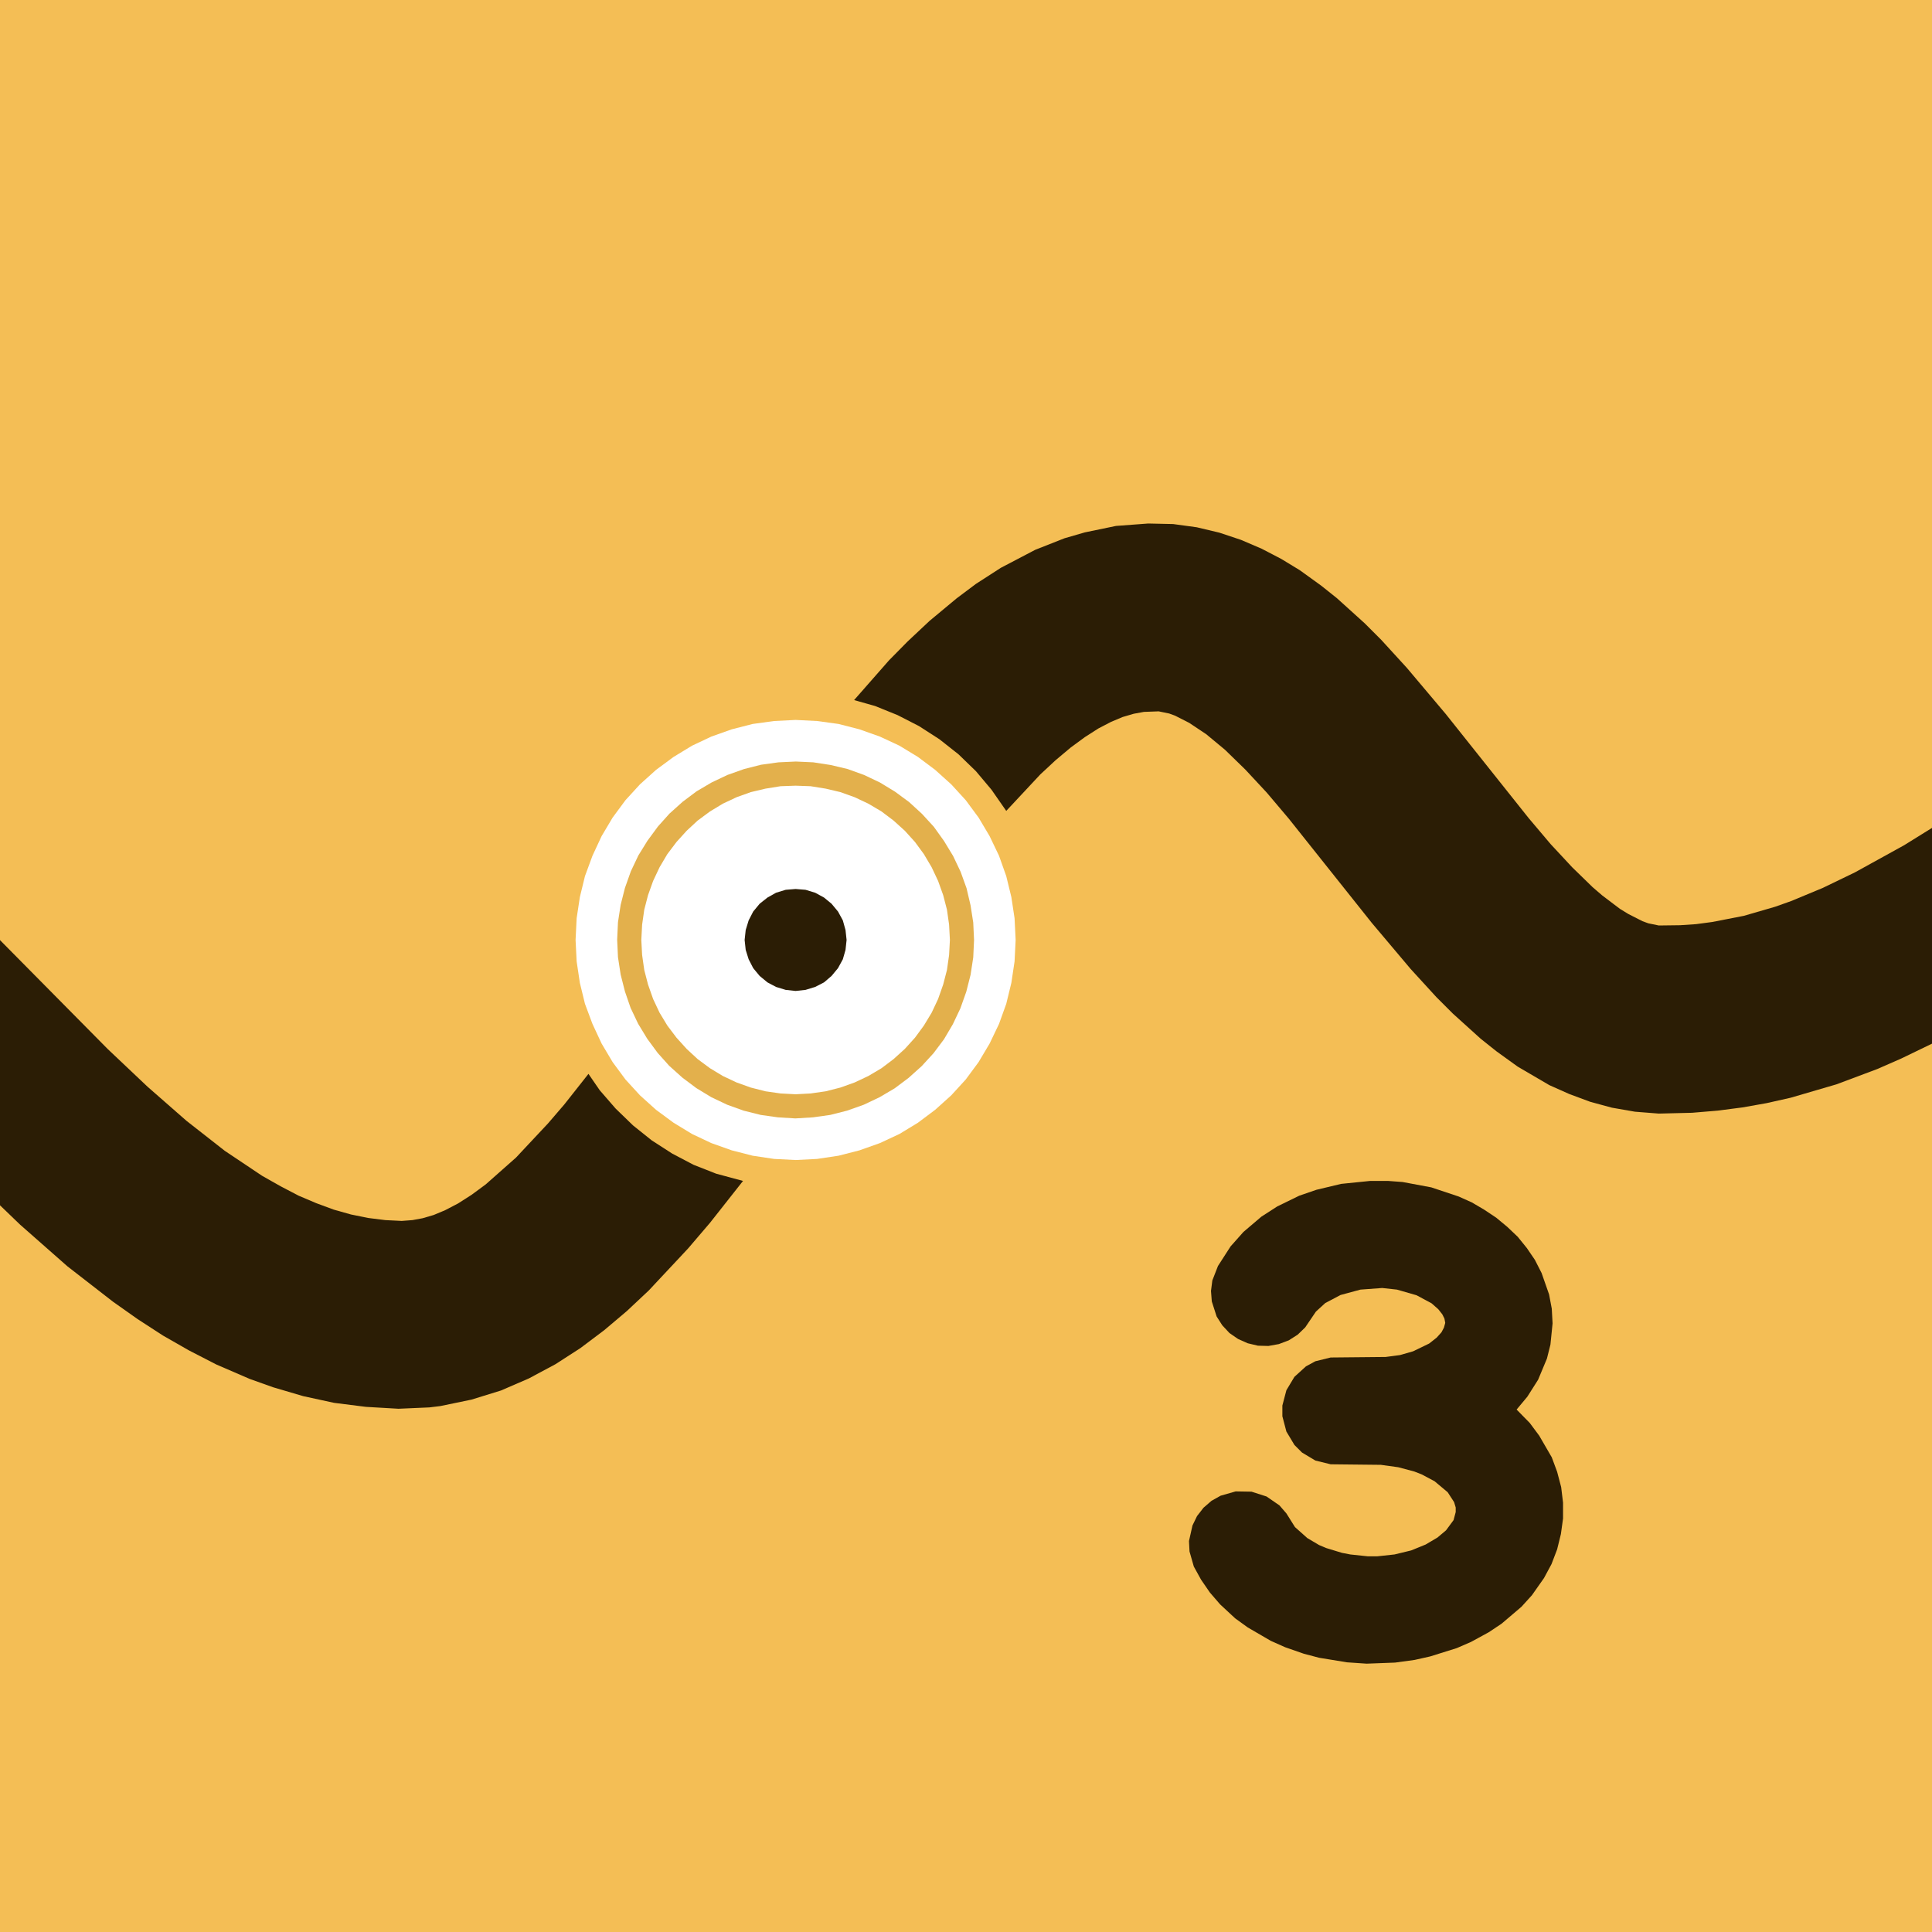
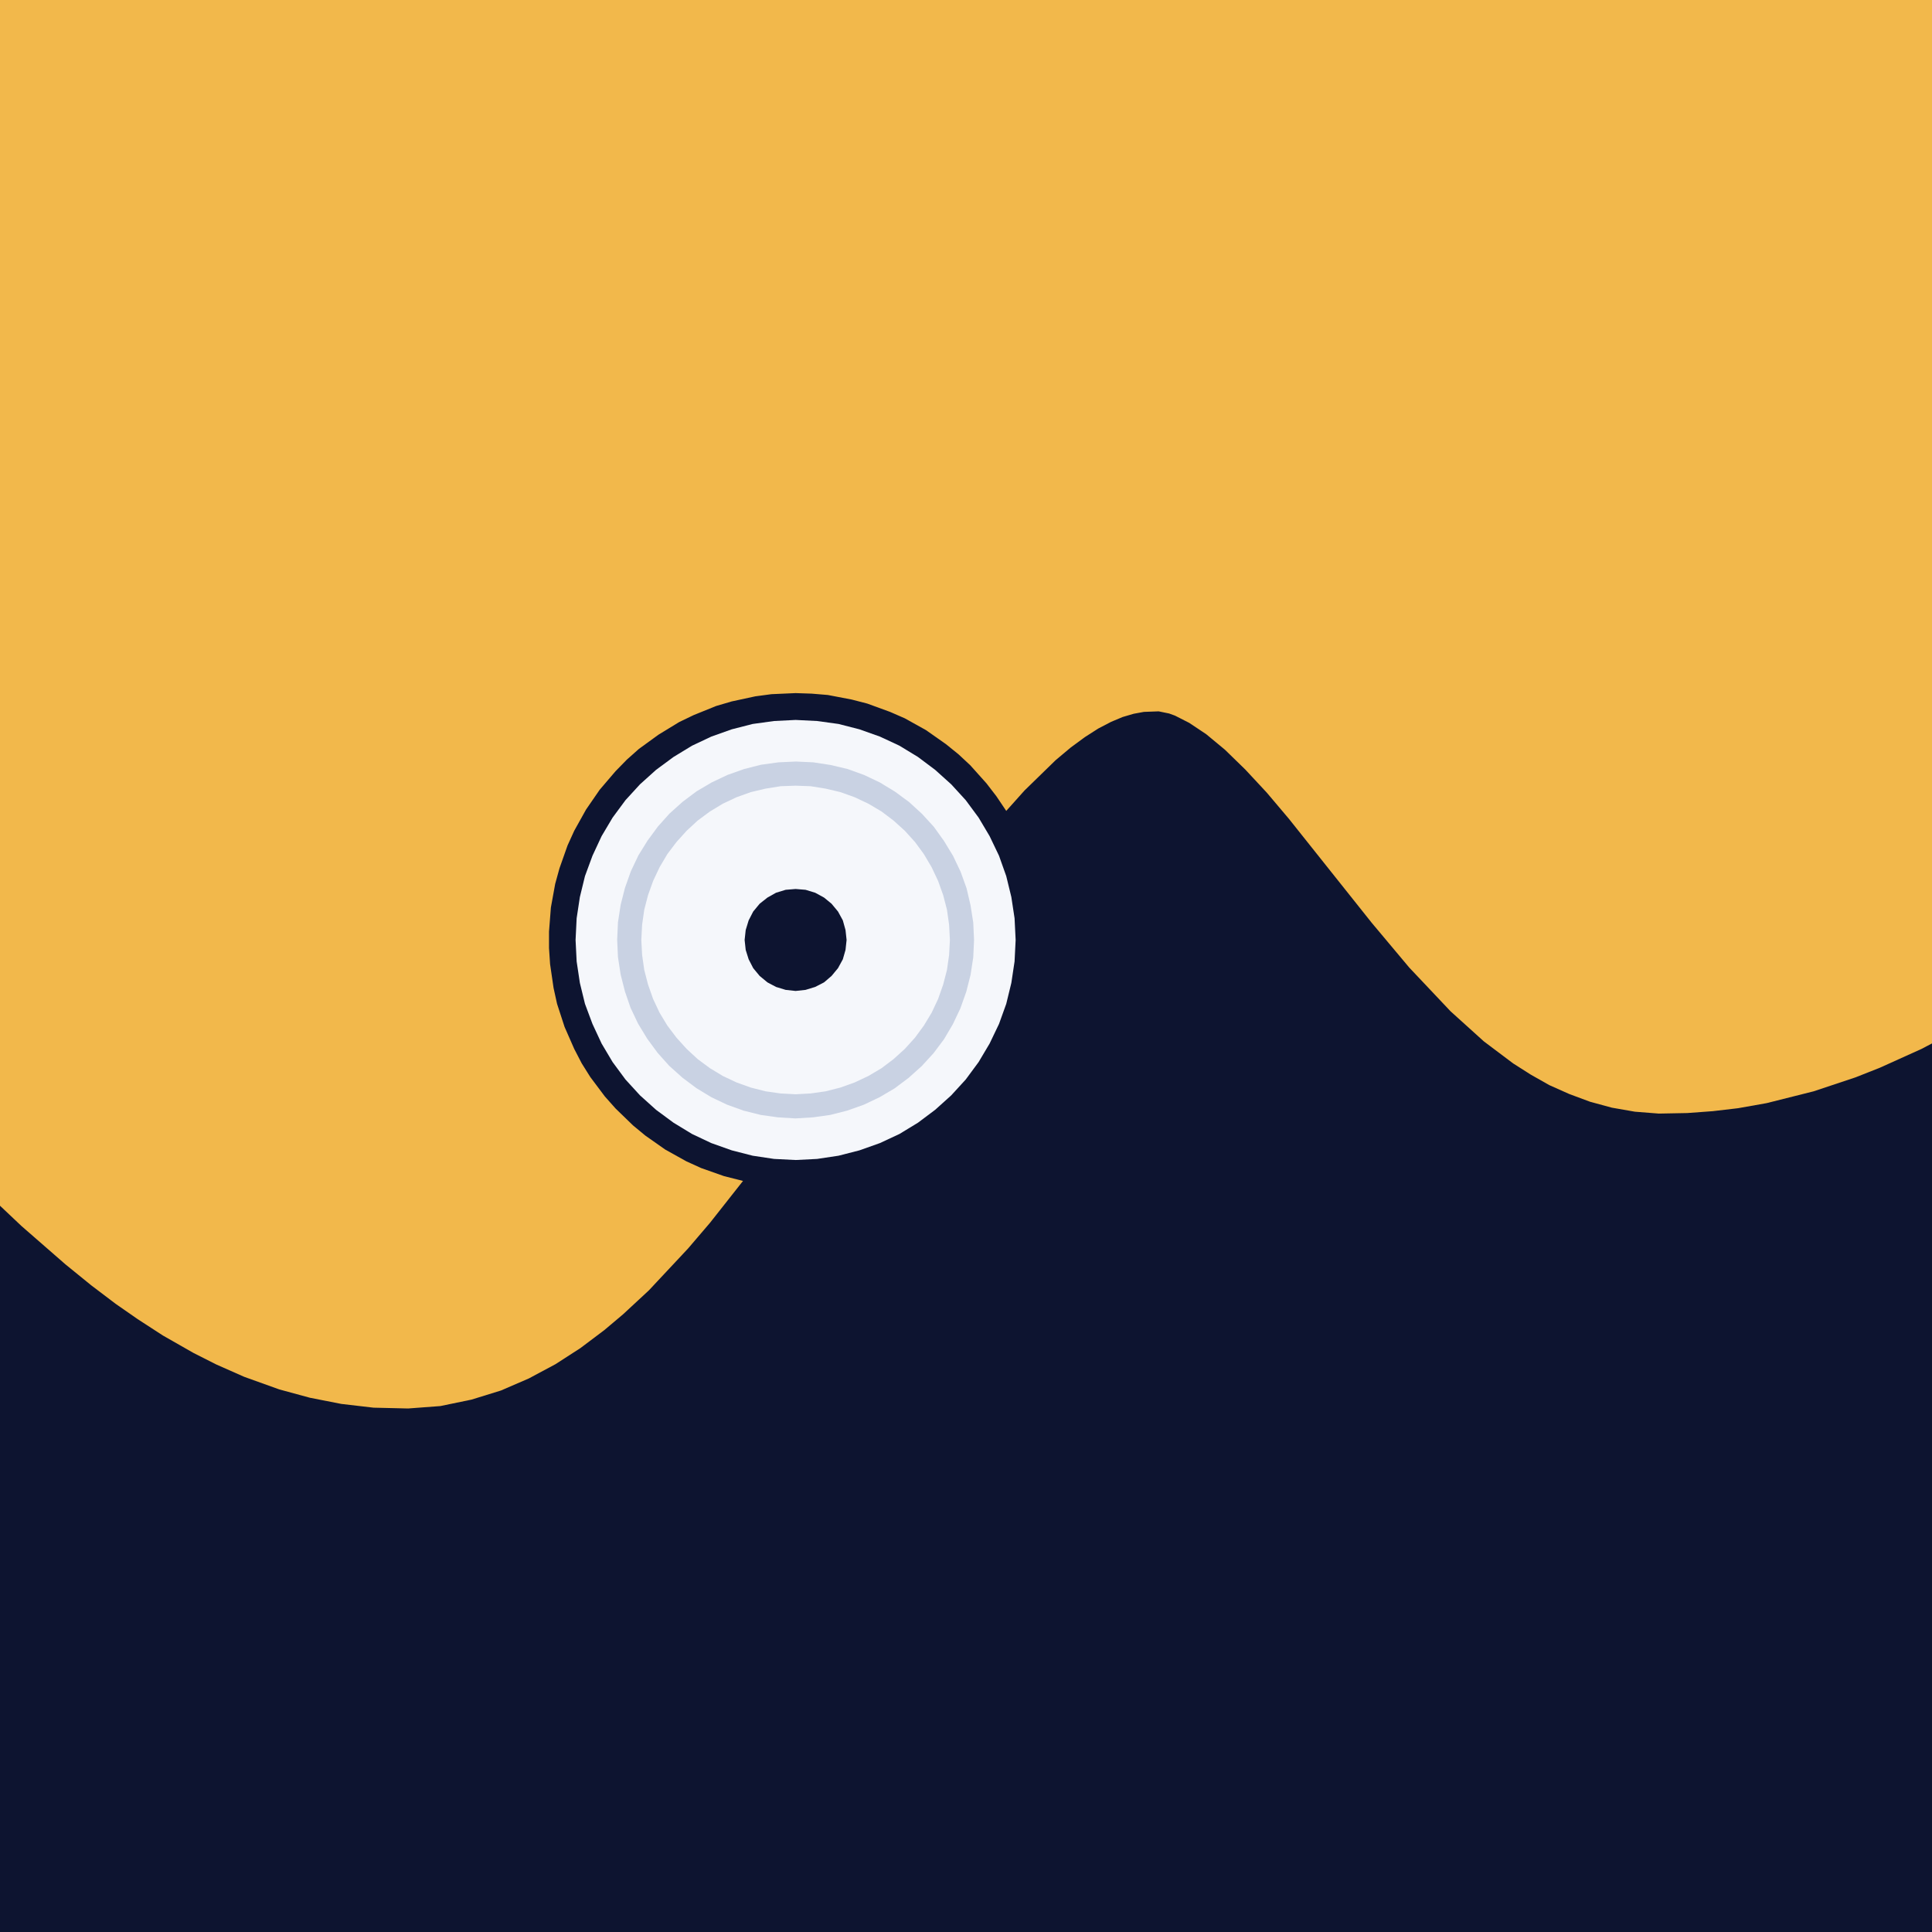
<svg xmlns="http://www.w3.org/2000/svg" viewBox="18 18 72 72" width="512" height="512">
-   <rect width="108" height="108" fill="#F4BE55" />
-   <path d="M1.28 49.61L1.92 49.74L2.56 49.92L3.21 50.16L3.87 50.44L4.54 50.79L5.23 51.18L5.92 51.62L7.33 52.65L8.77 53.85L10.98 55.90L16.35 61.33L18.75 63.64L20.51 65.19L22.21 66.51L23.13 67.16L24.07 67.77L25.05 68.33L26.06 68.85L27.31 69.39L28.18 69.70L29.30 70.03L30.45 70.28L31.64 70.43L32.85 70.50L34 70.45L34.41 70.40L35.57 70.16L36.67 69.82L37.71 69.37L38.70 68.84L39.63 68.24L40.52 67.57L41.36 66.86L42.18 66.09L43.64 64.53L44.46 63.57L45.69 62.01L44.69 61.74L43.85 61.41L43.05 60.99L42.29 60.50L41.59 59.94L40.94 59.31L40.35 58.63L39.93 58.02L39.03 59.16L38.42 59.87L37.23 61.14L36.10 62.14L35.57 62.53L35.07 62.85L34.59 63.10L34.16 63.28L33.75 63.40L33.37 63.47L32.97 63.50L32.36 63.47L31.72 63.39L31.08 63.26L30.44 63.08L29.79 62.84L29.13 62.56L28.46 62.21L27.77 61.82L26.38 60.89L24.95 59.77L23.50 58.50L22.02 57.10L16.65 51.67L14.25 49.36L12.56 47.88L11.69 47.17L10.69 46.41L9.75 45.76L8.93 45.23L7.95 44.67L6.76 44.07L5.90 43.69L4.82 43.30L3.70 42.97L2.28 42.68L1.08 42.54L-0.20 42.51L-0.88 42.61L-1.20 42.71L-1.82 43.01L-2.37 43.42L-2.83 43.94L-3.18 44.53L-3.40 45.18L-3.50 45.85L-3.46 46.54L-3.29 47.20L-2.99 47.82L-2.58 48.37L-2.33 48.61L-1.78 49.02L-1.15 49.30L-0.82 49.40L-0.49 49.47L0.64 49.53ZM55.50 48.22L56.77 46.86L57.34 46.33L57.90 45.86L58.43 45.47L58.93 45.15L59.41 44.90L59.84 44.72L60.25 44.60L60.63 44.53L61.18 44.51L61.57 44.59L61.79 44.67L62.32 44.94L62.95 45.36L63.65 45.94L64.41 46.68L65.21 47.54L66.03 48.51L69.12 52.39L70.57 54.11L71.53 55.16L72.14 55.77L73.18 56.71L73.77 57.18L74.56 57.75L75.74 58.44L76.48 58.77L77.26 59.06L78.07 59.28L78.93 59.43L79.82 59.50L81.06 59.47L82.01 59.39L82.94 59.27L83.84 59.11L84.73 58.91L86.44 58.41L87.96 57.84L88.85 57.45L90.36 56.72L92.48 55.55L93.89 54.70L97.79 52.25L99.65 51.15L101.47 50.19L102.66 49.66L103.84 49.21L104.43 49.03L105.60 48.74L106.79 48.56L108.43 48.47L109.10 48.32L109.42 48.20L109.73 48.04L110.29 47.65L110.76 47.15L110.96 46.87L111.13 46.57L111.37 45.93L111.45 45.59L111.50 44.91L111.41 44.23L111.32 43.90L111.04 43.27L110.86 42.98L110.41 42.46L110.15 42.24L109.57 41.87L109.26 41.73L108.59 41.55L108.25 41.51L106.94 41.53L105.23 41.70L104.31 41.86L103.42 42.06L102.41 42.33L100.74 42.89L99.24 43.51L97.64 44.28L96.24 45.04L94.82 45.86L88.96 49.50L87.13 50.51L85.93 51.09L84.75 51.58L84.16 51.79L82.99 52.13L81.81 52.36L81.21 52.44L80.61 52.48L79.82 52.49L79.43 52.41L79.21 52.33L78.68 52.06L78.37 51.87L77.71 51.37L77.35 51.06L76.59 50.32L75.79 49.46L74.97 48.49L71.88 44.61L70.43 42.89L69.47 41.84L68.86 41.23L67.82 40.29L67.23 39.82L66.44 39.25L65.75 38.83L65.02 38.45L64.25 38.12L63.44 37.85L62.60 37.65L61.72 37.53L60.79 37.51L59.59 37.60L58.43 37.84L57.67 38.06L56.58 38.49L55.30 39.16L54.37 39.76L53.65 40.30L52.64 41.14L51.82 41.91L51.13 42.61L49.83 44.09L50.61 44.31L51.45 44.65L52.25 45.06L53.01 45.55L53.72 46.11L54.37 46.74L54.95 47.43Z" fill="#2B1D05" />
-   <path d="M55.85 53.03L55.81 52.22L55.69 51.43L55.50 50.65L55.23 49.89L54.88 49.16L54.47 48.47L53.99 47.82L53.45 47.23L52.85 46.69L52.21 46.21L51.52 45.79L50.79 45.45L50.03 45.18L49.25 44.98L48.45 44.87L47.65 44.83L46.85 44.87L46.05 44.98L45.27 45.18L44.51 45.45L43.79 45.79L43.10 46.21L42.45 46.69L41.85 47.23L41.31 47.82L40.83 48.47L40.42 49.16L40.08 49.89L39.80 50.65L39.61 51.43L39.49 52.22L39.45 53.03L39.49 53.83L39.61 54.63L39.80 55.41L40.08 56.16L40.42 56.89L40.83 57.58L41.31 58.23L41.85 58.82L42.45 59.36L43.10 59.84L43.79 60.26L44.51 60.60L45.27 60.87L46.05 61.07L46.85 61.19L47.65 61.23L48.45 61.19L49.25 61.07L50.03 60.87L50.79 60.60L51.52 60.26L52.21 59.84L52.85 59.36L53.45 58.82L53.99 58.23L54.47 57.58L54.88 56.89L55.23 56.16L55.50 55.41L55.69 54.63L55.81 53.83Z" fill="#FFFFFF" />
-   <path d="M54.30 53.03L54.27 52.38L54.17 51.74L54.02 51.10L53.80 50.49L53.52 49.90L53.18 49.34L52.80 48.81L52.36 48.33L51.88 47.89L51.35 47.50L50.79 47.16L50.20 46.88L49.59 46.66L48.96 46.51L48.31 46.41L47.66 46.38L47.01 46.41L46.36 46.50L45.73 46.66L45.11 46.88L44.52 47.16L43.96 47.49L43.44 47.88L42.95 48.32L42.52 48.80L42.13 49.33L41.79 49.88L41.51 50.47L41.29 51.09L41.13 51.72L41.03 52.37L41 53.02L41.03 53.67L41.13 54.32L41.29 54.95L41.50 55.56L41.78 56.15L42.12 56.71L42.51 57.24L42.94 57.72L43.43 58.16L43.95 58.55L44.51 58.89L45.10 59.17L45.71 59.39L46.35 59.55L46.99 59.64L47.64 59.68L48.30 59.64L48.94 59.55L49.57 59.39L50.19 59.17L50.78 58.89L51.34 58.56L51.86 58.17L52.35 57.73L52.79 57.25L53.18 56.73L53.51 56.17L53.79 55.58L54.01 54.96L54.17 54.33L54.27 53.68ZM53.40 53.03L53.37 53.59L53.29 54.15L53.15 54.69L52.96 55.23L52.72 55.74L52.43 56.22L52.10 56.67L51.72 57.09L51.30 57.47L50.85 57.81L50.36 58.10L49.85 58.34L49.32 58.53L48.77 58.67L48.21 58.75L47.65 58.78L47.09 58.75L46.53 58.67L45.98 58.53L45.45 58.34L44.94 58.10L44.46 57.81L44 57.47L43.59 57.09L43.21 56.67L42.87 56.22L42.58 55.74L42.34 55.23L42.15 54.69L42.01 54.15L41.93 53.59L41.90 53.03L41.93 52.46L42.01 51.90L42.15 51.36L42.34 50.83L42.58 50.32L42.87 49.83L43.21 49.38L43.59 48.96L44 48.58L44.46 48.24L44.94 47.95L45.45 47.71L45.98 47.52L46.53 47.39L47.09 47.30L47.65 47.28L48.21 47.30L48.77 47.39L49.32 47.52L49.85 47.71L50.36 47.95L50.85 48.24L51.30 48.58L51.72 48.96L52.10 49.38L52.43 49.83L52.72 50.32L52.96 50.83L53.15 51.36L53.29 51.90L53.37 52.46Z" fill="#E3B04C" fill-rule="evenodd" />
-   <path d="M49.55 53.03L49.51 52.66L49.41 52.30L49.23 51.97L48.99 51.68L48.71 51.45L48.38 51.27L48.02 51.16L47.65 51.13L47.28 51.16L46.92 51.27L46.60 51.45L46.31 51.68L46.07 51.97L45.90 52.30L45.79 52.66L45.75 53.03L45.79 53.40L45.90 53.75L46.07 54.08L46.31 54.37L46.60 54.61L46.92 54.78L47.28 54.89L47.65 54.93L48.02 54.89L48.38 54.78L48.71 54.61L48.99 54.37L49.23 54.08L49.41 53.75L49.51 53.40Z" fill="#2B1D05" />
-   <path d="M67.04 66.88L67.39 66.56L67.96 66.26L68.70 66.06L69.51 66L70.06 66.06L70.79 66.27L71.35 66.57L71.60 66.79L71.75 66.98L71.83 67.14L71.86 67.30L71.81 67.48L71.72 67.65L71.54 67.85L71.26 68.07L70.66 68.36L70.17 68.50L69.64 68.57L67.59 68.59L67.02 68.73L66.67 68.92L66.24 69.31L65.94 69.81L65.79 70.38L65.79 70.78L65.94 71.35L66.24 71.85L66.52 72.13L67.02 72.43L67.59 72.57L69.46 72.59L70.11 72.68L70.71 72.84L70.99 72.95L71.46 73.20L71.95 73.61L72.19 73.98L72.25 74.18L72.25 74.35L72.17 74.65L71.89 75.03L71.57 75.30L71.13 75.56L70.59 75.78L69.97 75.93L69.32 76L68.98 76L68.32 75.93L68.01 75.87L67.42 75.69L67.16 75.58L66.72 75.32L66.26 74.91L65.94 74.40L65.68 74.10L65.20 73.77L64.64 73.59L64.05 73.58L63.49 73.74L63.15 73.93L62.85 74.19L62.61 74.50L62.44 74.85L62.31 75.43L62.33 75.82L62.49 76.38L62.76 76.87L63.09 77.35L63.47 77.79L64.03 78.31L64.50 78.65L65.36 79.15L65.90 79.39L66.59 79.63L67.16 79.78L68.20 79.95L68.93 80L69.99 79.96L70.72 79.86L71.30 79.73L72.29 79.42L72.82 79.19L73.48 78.83L73.96 78.51L74.70 77.88L75.09 77.45L75.54 76.81L75.82 76.29L76.03 75.74L76.17 75.17L76.25 74.59L76.25 74L76.18 73.42L76.03 72.85L75.83 72.31L75.36 71.50L75.01 71.03L74.52 70.53L74.92 70.05L75.32 69.42L75.65 68.63L75.78 68.11L75.86 67.32L75.83 66.77L75.73 66.24L75.45 65.44L75.20 64.95L74.90 64.51L74.56 64.09L74.17 63.72L73.76 63.38L73.31 63.08L72.85 62.81L72.36 62.59L71.34 62.25L70.27 62.05L69.73 62.01L69.06 62.01L67.98 62.12L67.06 62.34L66.42 62.56L65.60 62.96L65.01 63.34L64.34 63.91L63.86 64.45L63.39 65.18L63.18 65.72L63.13 66.11L63.16 66.50L63.34 67.06L63.55 67.39L63.82 67.68L64.14 67.90L64.50 68.06L64.88 68.15L65.27 68.16L65.66 68.09L66.03 67.95L66.36 67.74L66.64 67.47Z" fill="#2B1D05" />
+   <rect width="108" height="108" fill="#0D1430" />
+   <path d="M0 0L0 42.50L-0.54 42.54L-0.88 42.61L-1.52 42.85L-1.82 43.01L-2.37 43.42L-2.83 43.94L-3.18 44.53L-3.30 44.85L-3.47 45.51L-3.49 46.20L-3.46 46.54L-3.29 47.20L-2.99 47.82L-2.58 48.37L-2.06 48.83L-1.47 49.18L-1.15 49.30L-0.49 49.47L0.64 49.53L1.28 49.61L1.92 49.74L2.56 49.92L3.21 50.16L3.87 50.44L4.54 50.79L5.23 51.18L6.62 52.11L8.05 53.23L8.77 53.85L10.24 55.18L11.72 56.63L17.15 62.13L18.80 63.69L20.44 65.12L21.40 65.90L22.31 66.59L23.13 67.16L24.07 67.77L25.21 68.42L26.06 68.85L27.10 69.31L28.41 69.78L29.55 70.09L30.72 70.32L31.92 70.46L33.21 70.49L34.41 70.40L35.57 70.16L36.67 69.82L37.71 69.37L38.70 68.84L39.63 68.24L40.52 67.57L41.22 66.98L42.18 66.09L43.64 64.53L44.46 63.57L45.69 62.01L44.98 61.83L44.13 61.53L43.58 61.28L42.79 60.84L42.05 60.32L41.59 59.94L40.94 59.31L40.54 58.86L40 58.14L39.68 57.63L39.40 57.09L39.04 56.27L38.76 55.41L38.63 54.82L38.50 53.93L38.46 53.33L38.46 52.72L38.53 51.82L38.69 50.94L38.85 50.36L39.15 49.51L39.40 48.96L39.84 48.17L40.35 47.43L40.94 46.74L41.36 46.31L41.81 45.91L42.54 45.38L43.31 44.91L43.85 44.65L44.69 44.31L45.27 44.14L46.15 43.95L46.75 43.87L47.65 43.83L48.25 43.85L48.85 43.90L49.74 44.07L50.32 44.22L51.17 44.53L51.72 44.77L52.51 45.21L53.25 45.73L53.72 46.11L54.16 46.52L54.76 47.19L55.13 47.67L55.50 48.22L56.18 47.46L57.34 46.33L57.90 45.86L58.43 45.47L58.93 45.15L59.41 44.90L59.84 44.72L60.25 44.60L60.63 44.53L61.18 44.51L61.57 44.59L61.79 44.67L62.32 44.94L62.95 45.36L63.65 45.94L64.41 46.68L65.21 47.54L66.03 48.51L69.12 52.39L70.52 54.06L72.06 55.69L73.30 56.81L74.39 57.63L75.05 58.05L75.74 58.44L76.48 58.77L77.26 59.06L78.07 59.28L78.93 59.43L79.82 59.50L80.88 59.48L81.83 59.41L82.77 59.30L83.84 59.11L85.59 58.67L87.15 58.15L88.06 57.79L89.61 57.09L91.76 55.96L93.87 54.72L97.16 52.65L99.04 51.50L100.87 50.49L102.07 49.91L103.25 49.42L103.84 49.21L105.01 48.87L106.19 48.64L106.79 48.56L108.43 48.47L109.10 48.32L109.42 48.20L110.02 47.86L110.54 47.41L110.96 46.87L111.27 46.26L111.45 45.59L111.49 45.25L111.47 44.57L111.41 44.23L111.20 43.58L110.86 42.98L110.41 42.46L110.15 42.24L109.57 41.87L108.93 41.63L108.59 41.55L108 41.50L108 0Z" fill="#F2B84B" />
+   <path d="M55.85 53.03L55.81 52.22L55.69 51.43L55.50 50.65L55.23 49.89L54.88 49.16L54.47 48.47L53.99 47.82L53.45 47.23L52.85 46.69L52.21 46.21L51.52 45.79L50.79 45.45L50.03 45.18L49.25 44.98L48.45 44.87L47.65 44.83L46.85 44.87L46.05 44.98L45.27 45.18L44.51 45.45L43.79 45.79L43.10 46.21L42.45 46.69L41.85 47.23L41.31 47.82L40.83 48.47L40.42 49.16L40.08 49.89L39.80 50.65L39.61 51.43L39.49 52.22L39.45 53.03L39.49 53.83L39.61 54.63L39.80 55.41L40.08 56.16L40.42 56.89L40.83 57.58L41.31 58.23L41.85 58.82L42.45 59.36L43.10 59.84L43.79 60.26L44.51 60.60L45.27 60.87L46.05 61.07L46.85 61.19L47.65 61.23L48.45 61.19L49.25 61.07L50.03 60.87L50.79 60.60L51.52 60.26L52.21 59.84L52.85 59.36L53.45 58.82L53.99 58.23L54.47 57.58L54.88 56.89L55.23 56.16L55.50 55.41L55.69 54.63L55.81 53.83Z" fill="#F5F7FB" />
+   <path d="M54.30 53.03L54.27 52.38L54.17 51.74L54.02 51.10L53.80 50.49L53.52 49.90L53.18 49.34L52.80 48.81L52.36 48.33L51.88 47.89L51.35 47.50L50.79 47.16L50.20 46.88L49.59 46.66L48.96 46.51L48.31 46.41L47.66 46.38L47.01 46.41L46.36 46.50L45.73 46.66L45.11 46.88L44.52 47.16L43.96 47.49L43.44 47.88L42.95 48.32L42.52 48.80L42.13 49.33L41.79 49.88L41.51 50.47L41.29 51.09L41.13 51.72L41.03 52.37L41 53.02L41.03 53.67L41.13 54.32L41.29 54.95L41.50 55.56L41.78 56.15L42.12 56.71L42.51 57.24L42.94 57.72L43.43 58.16L43.95 58.55L44.51 58.89L45.10 59.17L45.71 59.39L46.35 59.55L46.99 59.64L47.64 59.68L48.30 59.64L48.94 59.55L49.57 59.39L50.19 59.17L50.78 58.89L51.34 58.56L51.86 58.17L52.35 57.73L52.79 57.25L53.18 56.73L53.51 56.17L53.79 55.58L54.01 54.96L54.17 54.33L54.27 53.68ZM53.40 53.03L53.37 53.59L53.29 54.15L53.15 54.69L52.96 55.23L52.72 55.74L52.43 56.22L52.10 56.67L51.72 57.09L51.30 57.47L50.85 57.81L50.36 58.10L49.85 58.34L49.32 58.53L48.77 58.67L48.21 58.75L47.65 58.78L47.09 58.75L46.53 58.67L45.98 58.53L45.45 58.34L44.94 58.10L44.46 57.81L44 57.47L43.59 57.09L43.21 56.67L42.87 56.22L42.58 55.74L42.34 55.23L42.15 54.69L42.01 54.15L41.93 53.59L41.90 53.03L41.93 52.46L42.01 51.90L42.15 51.36L42.34 50.83L42.58 50.32L42.87 49.83L43.21 49.38L43.59 48.96L44 48.58L44.46 48.24L44.94 47.95L45.45 47.71L45.98 47.52L46.53 47.39L47.09 47.30L47.65 47.28L48.21 47.30L48.77 47.39L49.32 47.52L49.85 47.71L50.36 47.95L50.85 48.24L51.30 48.58L51.72 48.96L52.10 49.38L52.43 49.83L52.72 50.32L52.96 50.83L53.15 51.36L53.29 51.90L53.37 52.46Z" fill="#C9D2E3" fill-rule="evenodd" />
+   <path d="M49.55 53.03L49.51 52.66L49.41 52.30L49.23 51.97L48.99 51.68L48.71 51.45L48.38 51.27L48.02 51.16L47.65 51.13L47.28 51.16L46.92 51.27L46.60 51.45L46.31 51.68L46.07 51.97L45.90 52.30L45.79 52.66L45.75 53.03L45.79 53.40L45.90 53.75L46.07 54.08L46.31 54.37L46.60 54.61L46.92 54.78L47.28 54.89L47.65 54.93L48.02 54.89L48.38 54.78L48.71 54.61L48.99 54.37L49.23 54.08L49.41 53.75L49.51 53.40Z" fill="#0D1430" />
</svg>
